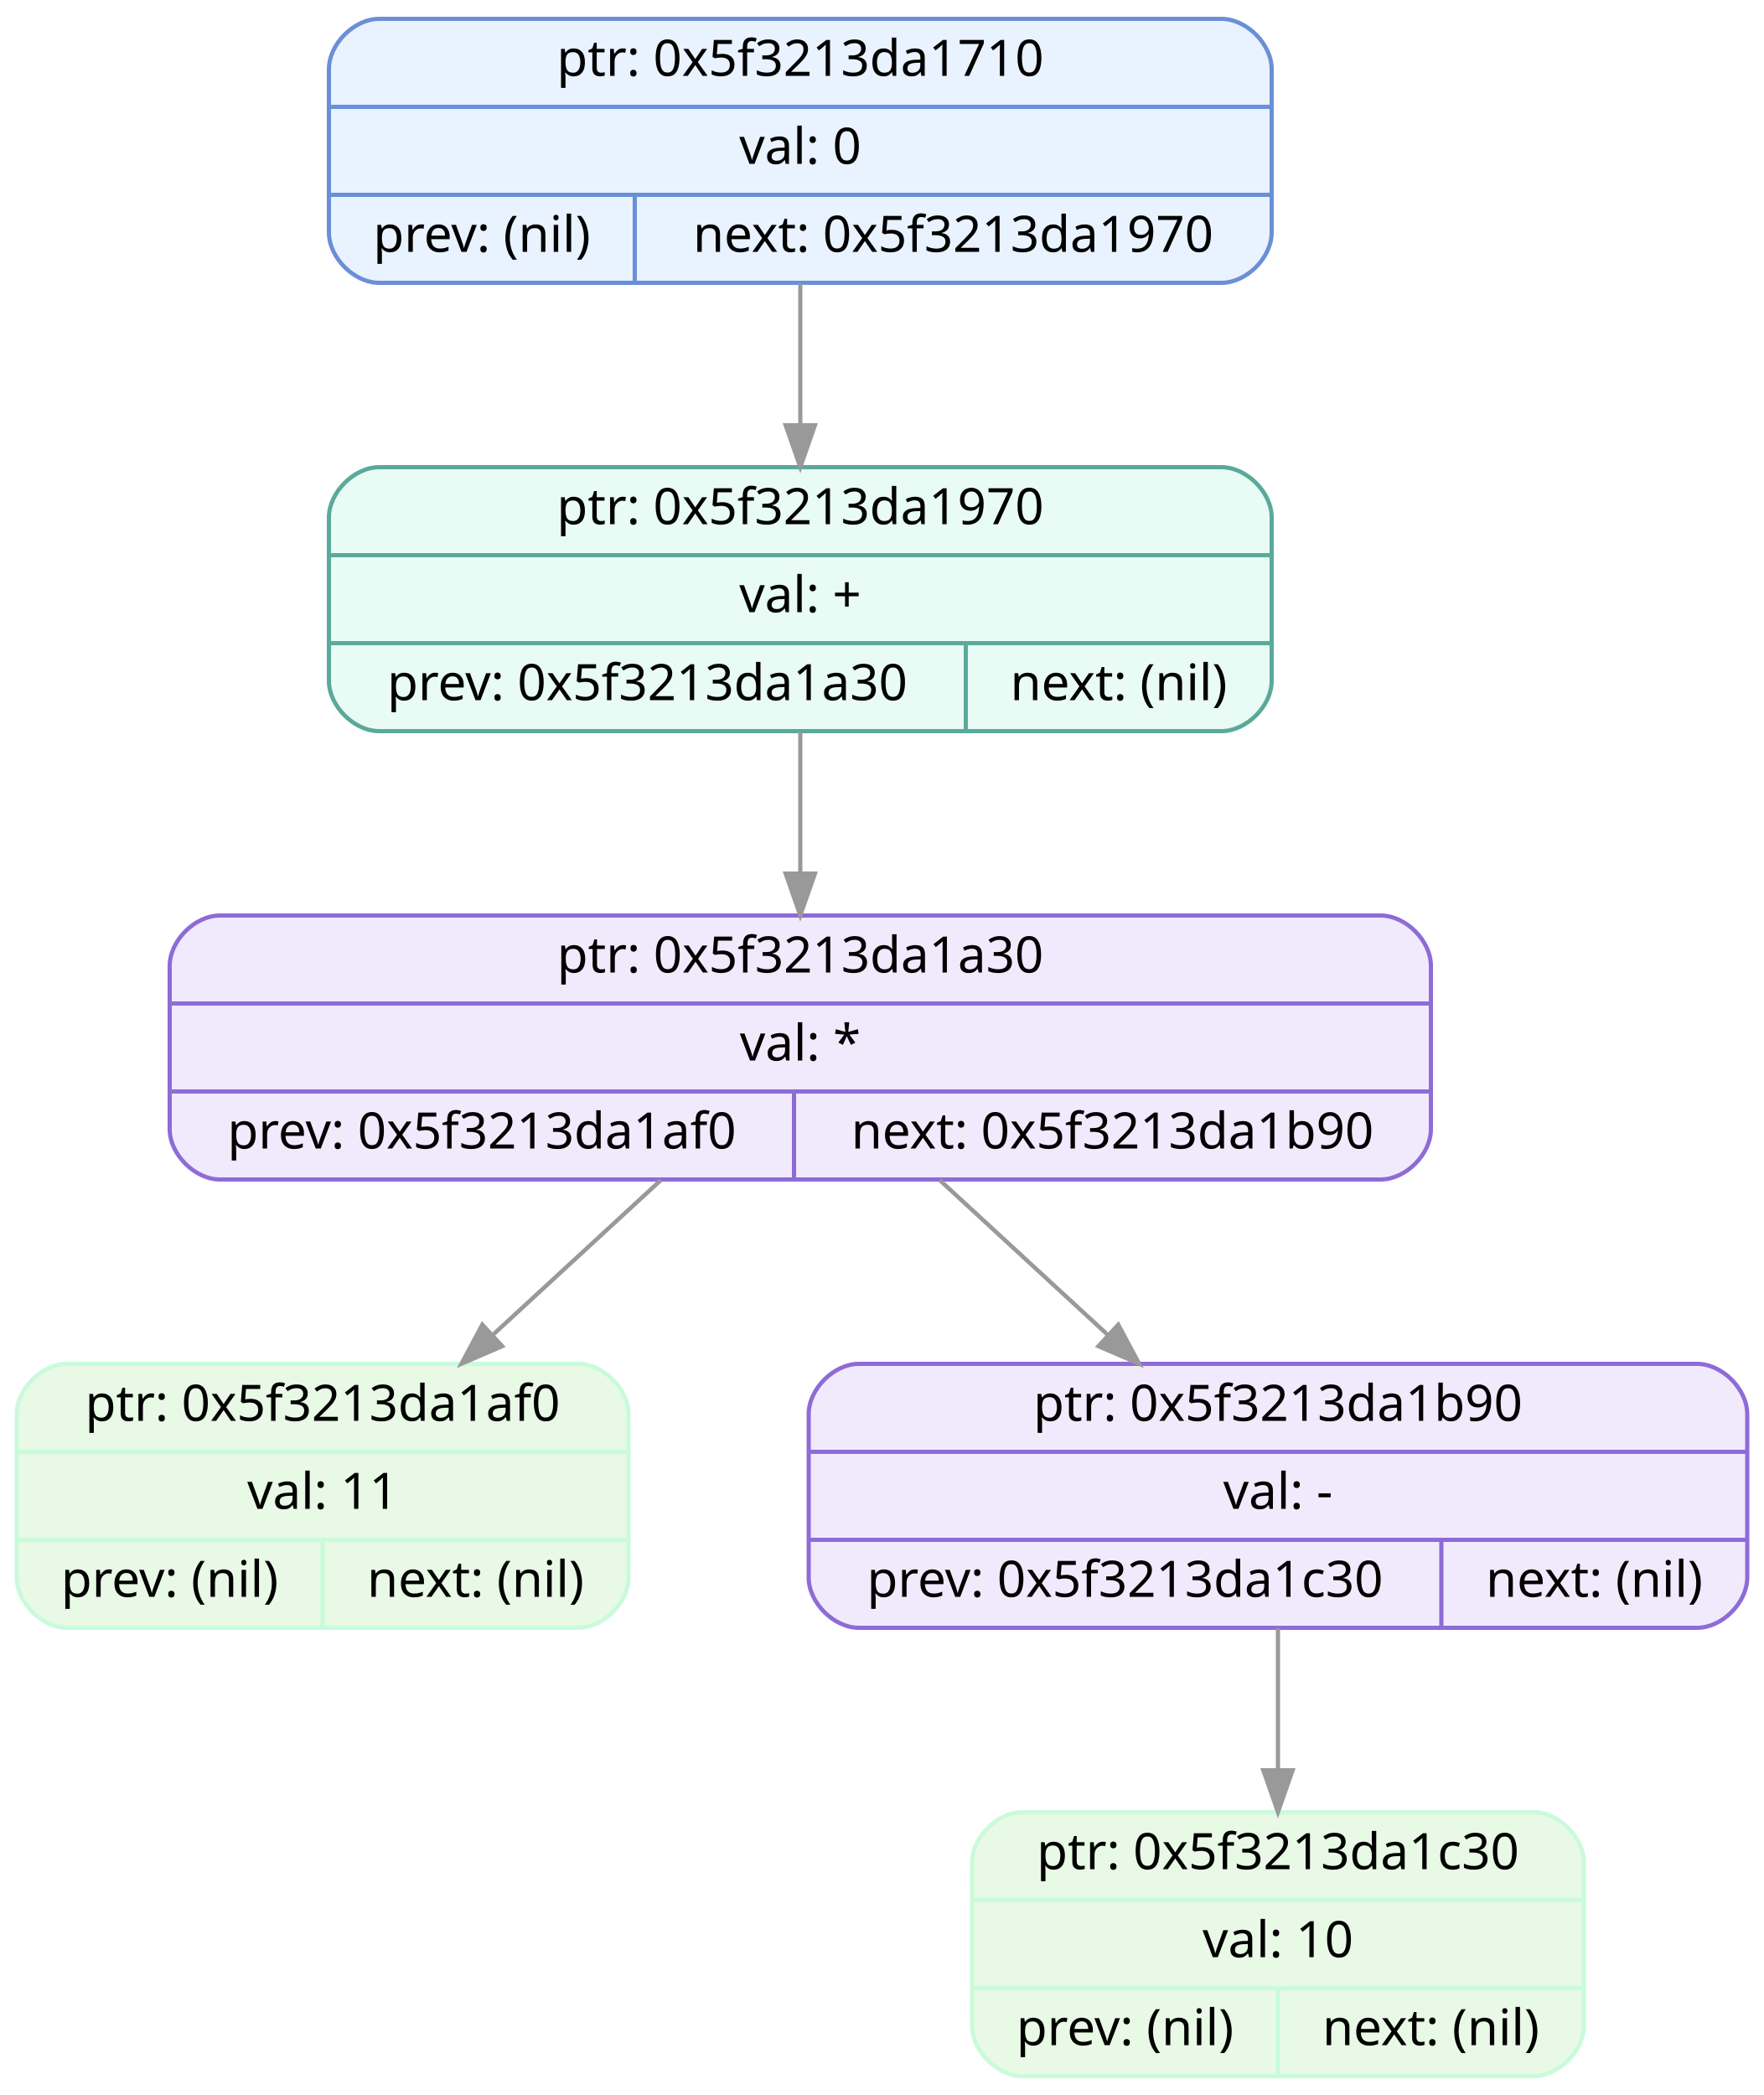
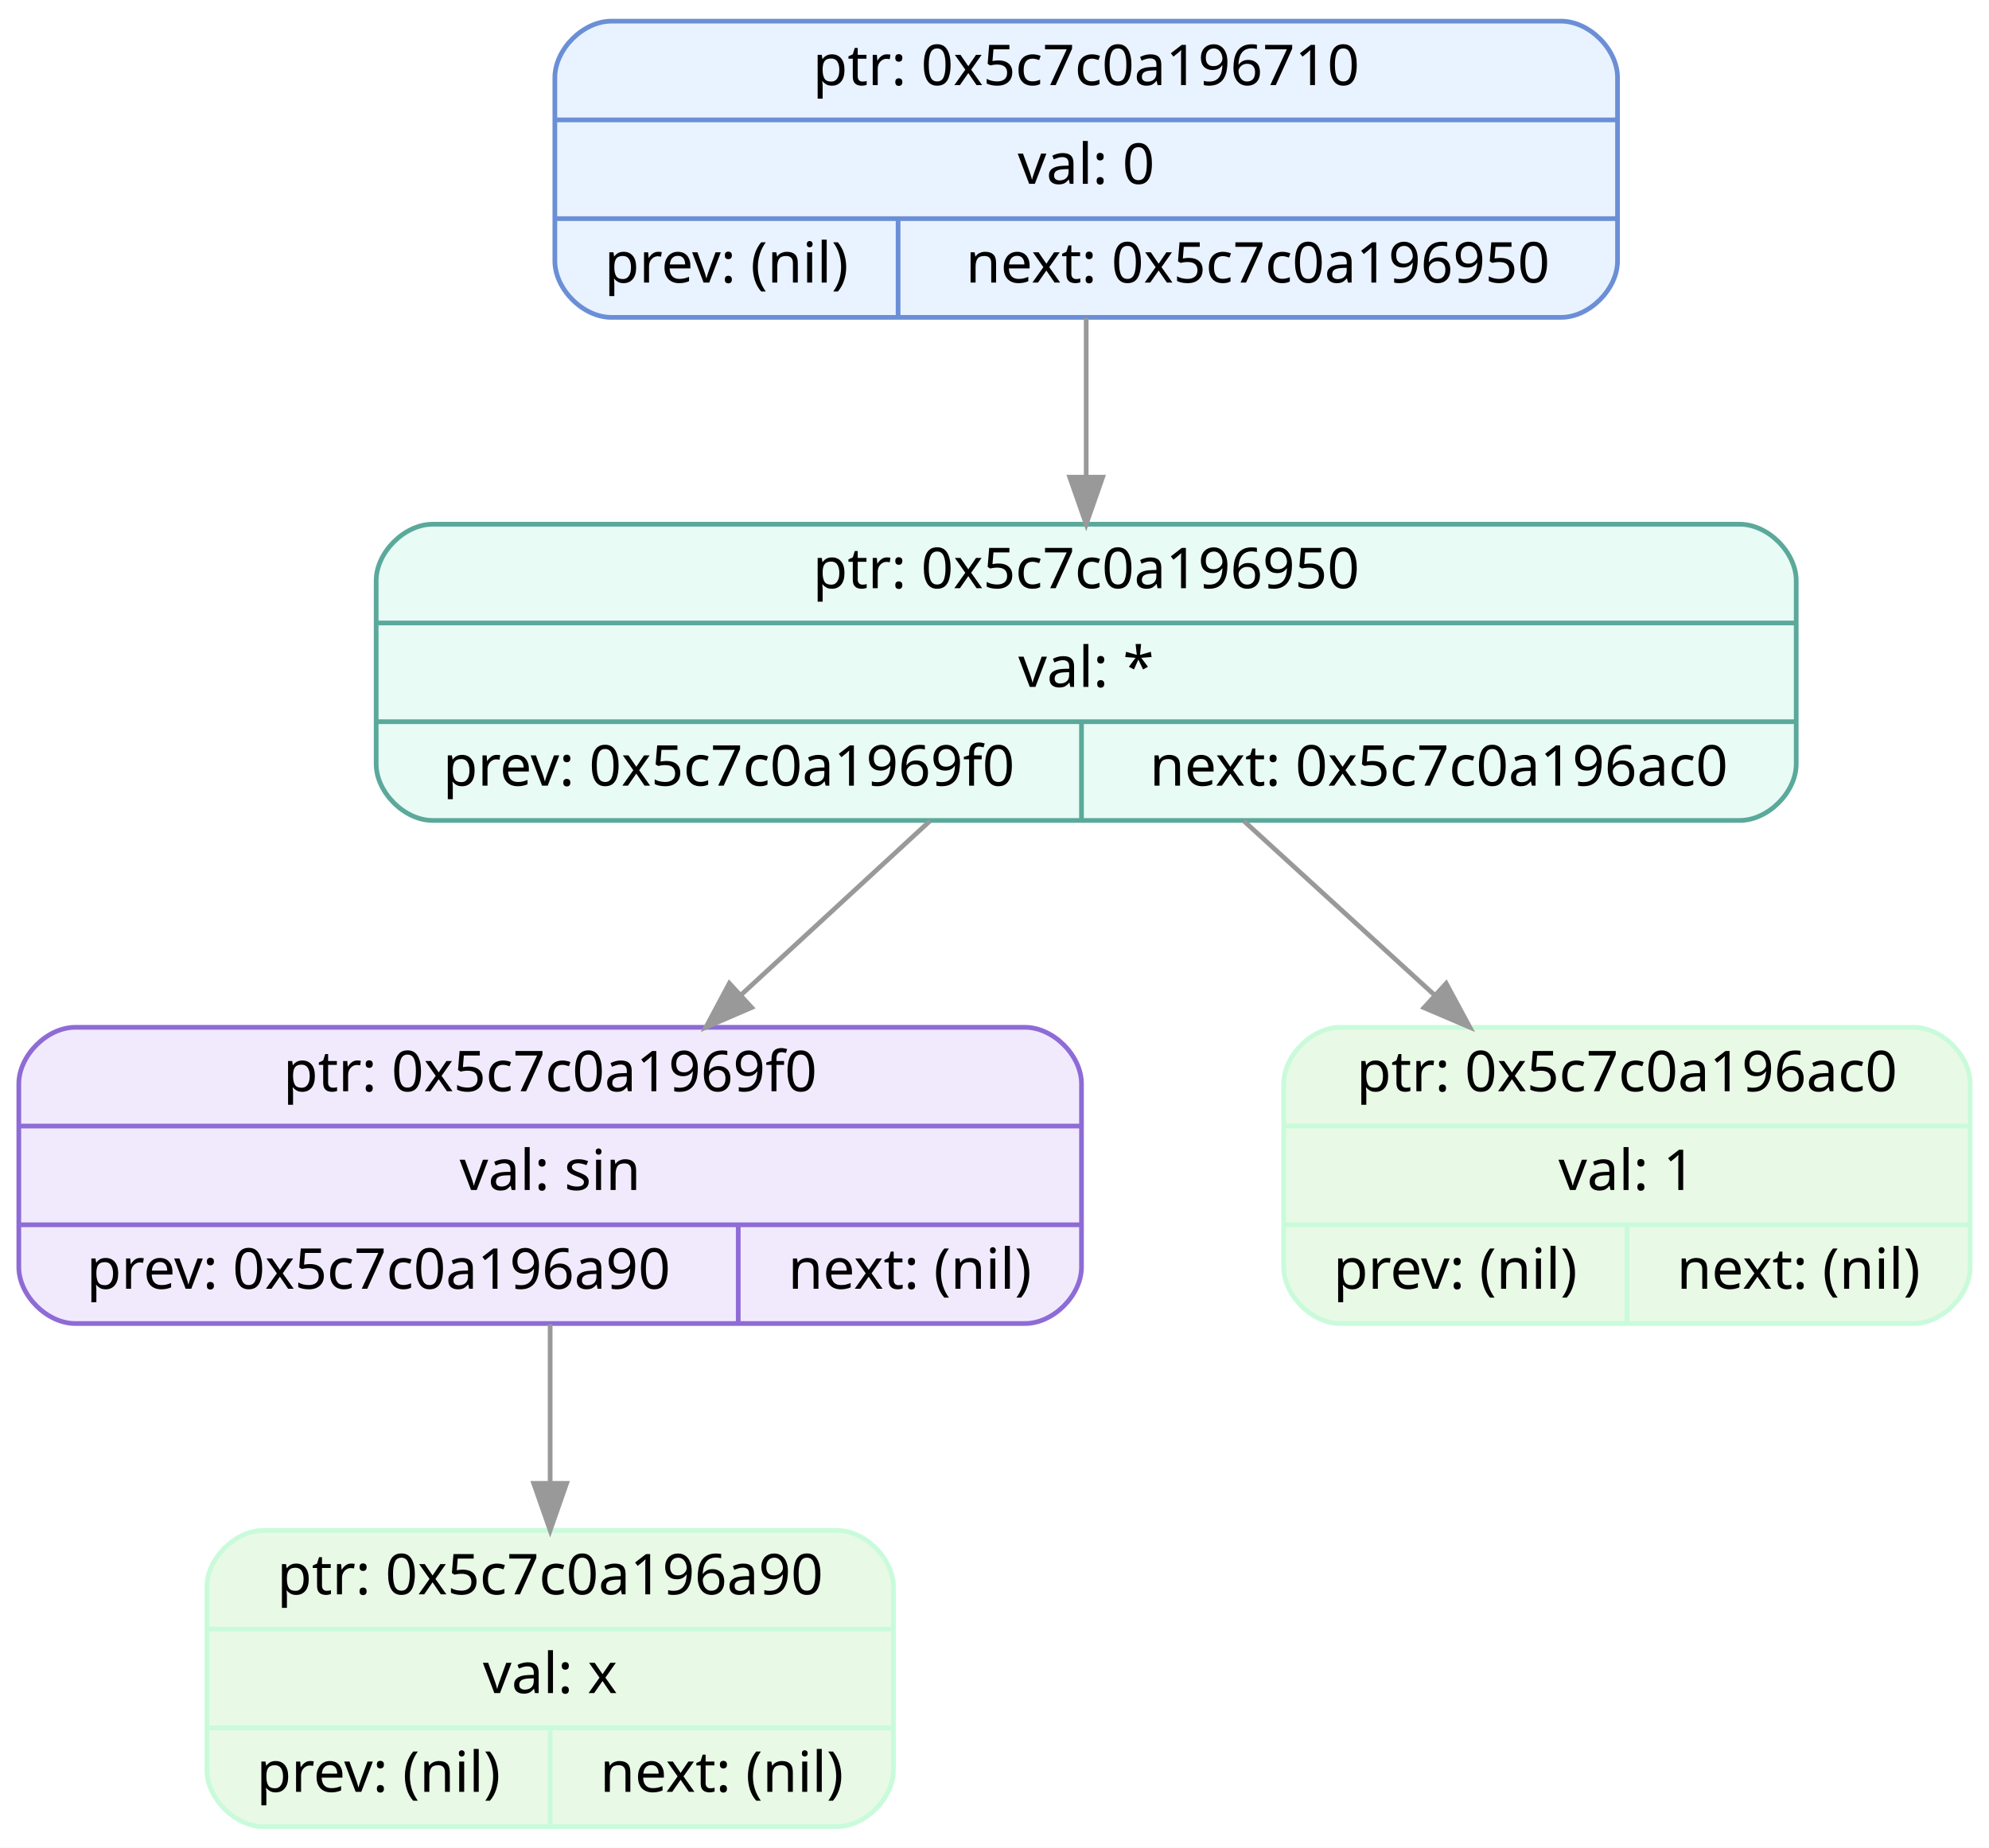
- <svg xmlns="http://www.w3.org/2000/svg" width="421pt" height="500pt" viewBox="0.00 0.00 421.00 500.00">
-   <g id="graph0" class="graph" transform="scale(1 1) rotate(0) translate(4 496)">
-     <polygon fill="white" stroke="transparent" points="-4,4 -4,-496 417,-496 417,4 -4,4" />
+ <svg xmlns="http://www.w3.org/2000/svg" width="423pt" height="393pt" viewBox="0.00 0.00 423.00 393.00">
+   <g id="graph0" class="graph" transform="scale(1 1) rotate(0) translate(4 389)">
+     <polygon fill="white" stroke="transparent" points="-4,4 -4,-389 419,-389 419,4 -4,4" />
    <g id="node1" class="node">
-       <path fill="#e9f2ff" stroke="#6b8fd6" d="M86.5,-428.5C86.5,-428.5 287.5,-428.5 287.5,-428.5 293.5,-428.5 299.5,-434.5 299.5,-440.5 299.5,-440.5 299.5,-479.5 299.5,-479.5 299.5,-485.5 293.5,-491.5 287.5,-491.5 287.5,-491.5 86.5,-491.5 86.5,-491.5 80.5,-491.5 74.5,-485.5 74.5,-479.5 74.5,-479.5 74.5,-440.5 74.5,-440.5 74.5,-434.5 80.5,-428.5 86.5,-428.5" />
-       <text text-anchor="middle" x="187" y="-477.9" font-family="Fira Mono" font-size="12.00">ptr: 0x5f3213da1710</text>
-       <polyline fill="none" stroke="#6b8fd6" points="74.5,-470.5 299.5,-470.5 " />
-       <text text-anchor="middle" x="187" y="-456.9" font-family="Fira Mono" font-size="12.00">val: 0</text>
-       <polyline fill="none" stroke="#6b8fd6" points="74.5,-449.5 299.5,-449.5 " />
-       <text text-anchor="middle" x="111" y="-435.9" font-family="Fira Mono" font-size="12.00">prev: (nil)</text>
-       <polyline fill="none" stroke="#6b8fd6" points="147.5,-428.5 147.5,-449.5 " />
-       <text text-anchor="middle" x="223.5" y="-435.9" font-family="Fira Mono" font-size="12.00">next: 0x5f3213da1970</text>
+       <path fill="#e9f2ff" stroke="#6b8fd6" d="M126,-321.5C126,-321.5 328,-321.5 328,-321.5 334,-321.5 340,-327.5 340,-333.5 340,-333.5 340,-372.5 340,-372.5 340,-378.5 334,-384.5 328,-384.5 328,-384.5 126,-384.5 126,-384.5 120,-384.5 114,-378.5 114,-372.5 114,-372.5 114,-333.5 114,-333.5 114,-327.5 120,-321.5 126,-321.5" />
+       <text text-anchor="middle" x="227" y="-370.9" font-family="Fira Mono" font-size="12.00">ptr: 0x5c7c0a196710</text>
+       <polyline fill="none" stroke="#6b8fd6" points="114,-363.5 340,-363.5 " />
+       <text text-anchor="middle" x="227" y="-349.9" font-family="Fira Mono" font-size="12.00">val: 0</text>
+       <polyline fill="none" stroke="#6b8fd6" points="114,-342.5 340,-342.5 " />
+       <text text-anchor="middle" x="150.5" y="-328.9" font-family="Fira Mono" font-size="12.00">prev: (nil)</text>
+       <polyline fill="none" stroke="#6b8fd6" points="187,-321.5 187,-342.5 " />
+       <text text-anchor="middle" x="263.5" y="-328.9" font-family="Fira Mono" font-size="12.00">next: 0x5c7c0a196950</text>
    </g>
    <g id="node2" class="node">
-       <path fill="#e9fbf5" stroke="#5aa99b" d="M86.5,-321.5C86.5,-321.5 287.5,-321.5 287.5,-321.5 293.5,-321.5 299.5,-327.5 299.5,-333.5 299.5,-333.5 299.5,-372.5 299.5,-372.5 299.5,-378.5 293.5,-384.5 287.5,-384.5 287.5,-384.5 86.5,-384.5 86.5,-384.5 80.5,-384.5 74.5,-378.5 74.5,-372.5 74.5,-372.5 74.5,-333.5 74.5,-333.5 74.5,-327.5 80.5,-321.5 86.5,-321.5" />
-       <text text-anchor="middle" x="187" y="-370.9" font-family="Fira Mono" font-size="12.00">ptr: 0x5f3213da1970</text>
-       <polyline fill="none" stroke="#5aa99b" points="74.5,-363.5 299.5,-363.5 " />
-       <text text-anchor="middle" x="187" y="-349.9" font-family="Fira Mono" font-size="12.00">val: +</text>
-       <polyline fill="none" stroke="#5aa99b" points="74.5,-342.5 299.5,-342.5 " />
-       <text text-anchor="middle" x="150.5" y="-328.9" font-family="Fira Mono" font-size="12.00">prev: 0x5f3213da1a30</text>
-       <polyline fill="none" stroke="#5aa99b" points="226.5,-321.5 226.5,-342.5 " />
-       <text text-anchor="middle" x="263" y="-328.9" font-family="Fira Mono" font-size="12.00">next: (nil)</text>
+       <path fill="#e9fbf5" stroke="#5aa99b" d="M88,-214.5C88,-214.5 366,-214.5 366,-214.5 372,-214.5 378,-220.5 378,-226.5 378,-226.5 378,-265.5 378,-265.5 378,-271.5 372,-277.5 366,-277.5 366,-277.5 88,-277.5 88,-277.5 82,-277.5 76,-271.5 76,-265.5 76,-265.5 76,-226.5 76,-226.5 76,-220.5 82,-214.5 88,-214.5" />
+       <text text-anchor="middle" x="227" y="-263.9" font-family="Fira Mono" font-size="12.00">ptr: 0x5c7c0a196950</text>
+       <polyline fill="none" stroke="#5aa99b" points="76,-256.5 378,-256.5 " />
+       <text text-anchor="middle" x="227" y="-242.9" font-family="Fira Mono" font-size="12.00">val: *</text>
+       <polyline fill="none" stroke="#5aa99b" points="76,-235.5 378,-235.5 " />
+       <text text-anchor="middle" x="151" y="-221.9" font-family="Fira Mono" font-size="12.00">prev: 0x5c7c0a1969f0</text>
+       <polyline fill="none" stroke="#5aa99b" points="226,-214.5 226,-235.5 " />
+       <text text-anchor="middle" x="302" y="-221.9" font-family="Fira Mono" font-size="12.00">next: 0x5c7c0a196ac0</text>
    </g>
    <g id="edge1" class="edge">
-       <path fill="none" stroke="#999999" d="M187,-428.35C187,-417.78 187,-405.78 187,-394.54" />
-       <polygon fill="#999999" stroke="#999999" points="190.5,-394.51 187,-384.51 183.5,-394.51 190.5,-394.51" />
+       <path fill="none" stroke="#999999" d="M227,-321.35C227,-310.78 227,-298.78 227,-287.54" />
+       <polygon fill="#999999" stroke="#999999" points="230.5,-287.51 227,-277.51 223.5,-287.51 230.5,-287.51" />
    </g>
    <g id="node3" class="node">
-       <path fill="#f1eafd" stroke="#8e6bd6" d="M48.5,-214.5C48.5,-214.5 325.5,-214.5 325.5,-214.5 331.5,-214.5 337.5,-220.5 337.5,-226.5 337.5,-226.5 337.5,-265.5 337.5,-265.5 337.5,-271.5 331.5,-277.5 325.5,-277.5 325.5,-277.5 48.5,-277.5 48.5,-277.5 42.5,-277.5 36.5,-271.5 36.5,-265.5 36.5,-265.5 36.5,-226.5 36.5,-226.5 36.5,-220.5 42.5,-214.5 48.5,-214.5" />
-       <text text-anchor="middle" x="187" y="-263.9" font-family="Fira Mono" font-size="12.00">ptr: 0x5f3213da1a30</text>
-       <polyline fill="none" stroke="#8e6bd6" points="36.5,-256.5 337.5,-256.5 " />
-       <text text-anchor="middle" x="187" y="-242.9" font-family="Fira Mono" font-size="12.00">val: *</text>
-       <polyline fill="none" stroke="#8e6bd6" points="36.5,-235.5 337.5,-235.5 " />
-       <text text-anchor="middle" x="111" y="-221.9" font-family="Fira Mono" font-size="12.00">prev: 0x5f3213da1af0</text>
-       <polyline fill="none" stroke="#8e6bd6" points="185.5,-214.5 185.5,-235.5 " />
-       <text text-anchor="middle" x="261.5" y="-221.9" font-family="Fira Mono" font-size="12.00">next: 0x5f3213da1b90</text>
+       <path fill="#f1eafd" stroke="#8e6bd6" d="M12,-107.5C12,-107.5 214,-107.5 214,-107.5 220,-107.5 226,-113.5 226,-119.5 226,-119.5 226,-158.5 226,-158.5 226,-164.5 220,-170.5 214,-170.5 214,-170.5 12,-170.5 12,-170.5 6,-170.5 0,-164.5 0,-158.5 0,-158.5 0,-119.5 0,-119.5 0,-113.5 6,-107.5 12,-107.5" />
+       <text text-anchor="middle" x="113" y="-156.9" font-family="Fira Mono" font-size="12.00">ptr: 0x5c7c0a1969f0</text>
+       <polyline fill="none" stroke="#8e6bd6" points="0,-149.5 226,-149.5 " />
+       <text text-anchor="middle" x="113" y="-135.9" font-family="Fira Mono" font-size="12.00">val: sin</text>
+       <polyline fill="none" stroke="#8e6bd6" points="0,-128.5 226,-128.5 " />
+       <text text-anchor="middle" x="76.5" y="-114.9" font-family="Fira Mono" font-size="12.00">prev: 0x5c7c0a196a90</text>
+       <polyline fill="none" stroke="#8e6bd6" points="153,-107.5 153,-128.5 " />
+       <text text-anchor="middle" x="189.5" y="-114.9" font-family="Fira Mono" font-size="12.00">next: (nil)</text>
    </g>
    <g id="edge2" class="edge">
-       <path fill="none" stroke="#999999" d="M187,-321.35C187,-310.78 187,-298.78 187,-287.54" />
-       <polygon fill="#999999" stroke="#999999" points="190.5,-287.51 187,-277.51 183.5,-287.51 190.5,-287.51" />
+       <path fill="none" stroke="#999999" d="M193.72,-214.35C181.19,-202.81 166.81,-189.56 153.68,-177.47" />
+       <polygon fill="#999999" stroke="#999999" points="155.85,-174.71 146.12,-170.51 151.11,-179.86 155.85,-174.71" />
+     </g>
+     <g id="node5" class="node">
+       <path fill="#e8f9e5" stroke="#c9fbdb" d="M281,-107.5C281,-107.5 403,-107.5 403,-107.5 409,-107.5 415,-113.5 415,-119.5 415,-119.5 415,-158.5 415,-158.5 415,-164.5 409,-170.5 403,-170.5 403,-170.5 281,-170.5 281,-170.5 275,-170.5 269,-164.5 269,-158.5 269,-158.5 269,-119.5 269,-119.5 269,-113.5 275,-107.5 281,-107.5" />
+       <text text-anchor="middle" x="342" y="-156.9" font-family="Fira Mono" font-size="12.00">ptr: 0x5c7c0a196ac0</text>
+       <polyline fill="none" stroke="#c9fbdb" points="269,-149.5 415,-149.5 " />
+       <text text-anchor="middle" x="342" y="-135.9" font-family="Fira Mono" font-size="12.00">val: 1</text>
+       <polyline fill="none" stroke="#c9fbdb" points="269,-128.5 415,-128.5 " />
+       <text text-anchor="middle" x="305.5" y="-114.9" font-family="Fira Mono" font-size="12.00">prev: (nil)</text>
+       <polyline fill="none" stroke="#c9fbdb" points="342,-107.5 342,-128.5 " />
+       <text text-anchor="middle" x="378.5" y="-114.9" font-family="Fira Mono" font-size="12.00">next: (nil)</text>
+     </g>
+     <g id="edge3" class="edge">
+       <path fill="none" stroke="#999999" d="M260.57,-214.35C273.21,-202.81 287.72,-189.56 300.96,-177.47" />
+       <polygon fill="#999999" stroke="#999999" points="303.56,-179.84 308.59,-170.51 298.84,-174.67 303.56,-179.84" />
    </g>
    <g id="node4" class="node">
-       <path fill="#e8f9e5" stroke="#c9fbdb" d="M12,-107.5C12,-107.5 134,-107.5 134,-107.5 140,-107.5 146,-113.5 146,-119.5 146,-119.5 146,-158.5 146,-158.5 146,-164.5 140,-170.5 134,-170.5 134,-170.5 12,-170.5 12,-170.5 6,-170.5 0,-164.5 0,-158.5 0,-158.5 0,-119.5 0,-119.5 0,-113.5 6,-107.5 12,-107.5" />
-       <text text-anchor="middle" x="73" y="-156.9" font-family="Fira Mono" font-size="12.00">ptr: 0x5f3213da1af0</text>
-       <polyline fill="none" stroke="#c9fbdb" points="0,-149.5 146,-149.5 " />
-       <text text-anchor="middle" x="73" y="-135.9" font-family="Fira Mono" font-size="12.00">val: 11</text>
-       <polyline fill="none" stroke="#c9fbdb" points="0,-128.5 146,-128.5 " />
-       <text text-anchor="middle" x="36.5" y="-114.9" font-family="Fira Mono" font-size="12.00">prev: (nil)</text>
-       <polyline fill="none" stroke="#c9fbdb" points="73,-107.5 73,-128.5 " />
-       <text text-anchor="middle" x="109.5" y="-114.9" font-family="Fira Mono" font-size="12.00">next: (nil)</text>
-     </g>
-     <g id="edge3" class="edge">
-       <path fill="none" stroke="#999999" d="M153.72,-214.35C141.19,-202.81 126.81,-189.56 113.68,-177.47" />
-       <polygon fill="#999999" stroke="#999999" points="115.85,-174.71 106.12,-170.51 111.11,-179.86 115.85,-174.71" />
-     </g>
-     <g id="node5" class="node">
-       <path fill="#f1eafd" stroke="#8e6bd6" d="M201,-107.5C201,-107.5 401,-107.5 401,-107.5 407,-107.5 413,-113.5 413,-119.5 413,-119.5 413,-158.5 413,-158.5 413,-164.5 407,-170.5 401,-170.5 401,-170.5 201,-170.5 201,-170.5 195,-170.5 189,-164.5 189,-158.5 189,-158.5 189,-119.5 189,-119.5 189,-113.5 195,-107.5 201,-107.5" />
-       <text text-anchor="middle" x="301" y="-156.9" font-family="Fira Mono" font-size="12.00">ptr: 0x5f3213da1b90</text>
-       <polyline fill="none" stroke="#8e6bd6" points="189,-149.5 413,-149.5 " />
-       <text text-anchor="middle" x="301" y="-135.9" font-family="Fira Mono" font-size="12.00">val: -</text>
-       <polyline fill="none" stroke="#8e6bd6" points="189,-128.5 413,-128.5 " />
-       <text text-anchor="middle" x="264.5" y="-114.9" font-family="Fira Mono" font-size="12.00">prev: 0x5f3213da1c30</text>
-       <polyline fill="none" stroke="#8e6bd6" points="340,-107.5 340,-128.5 " />
-       <text text-anchor="middle" x="376.5" y="-114.9" font-family="Fira Mono" font-size="12.00">next: (nil)</text>
+       <path fill="#e8f9e5" stroke="#c9fbdb" d="M52,-0.5C52,-0.5 174,-0.5 174,-0.5 180,-0.5 186,-6.5 186,-12.5 186,-12.5 186,-51.5 186,-51.5 186,-57.5 180,-63.5 174,-63.5 174,-63.5 52,-63.5 52,-63.5 46,-63.5 40,-57.5 40,-51.5 40,-51.5 40,-12.5 40,-12.5 40,-6.5 46,-0.5 52,-0.5" />
+       <text text-anchor="middle" x="113" y="-49.9" font-family="Fira Mono" font-size="12.00">ptr: 0x5c7c0a196a90</text>
+       <polyline fill="none" stroke="#c9fbdb" points="40,-42.5 186,-42.5 " />
+       <text text-anchor="middle" x="113" y="-28.9" font-family="Fira Mono" font-size="12.00">val: x</text>
+       <polyline fill="none" stroke="#c9fbdb" points="40,-21.5 186,-21.5 " />
+       <text text-anchor="middle" x="76.5" y="-7.9" font-family="Fira Mono" font-size="12.00">prev: (nil)</text>
+       <polyline fill="none" stroke="#c9fbdb" points="113,-0.5 113,-21.5 " />
+       <text text-anchor="middle" x="149.5" y="-7.9" font-family="Fira Mono" font-size="12.00">next: (nil)</text>
    </g>
    <g id="edge4" class="edge">
-       <path fill="none" stroke="#999999" d="M220.28,-214.35C232.81,-202.81 247.19,-189.56 260.32,-177.47" />
-       <polygon fill="#999999" stroke="#999999" points="262.89,-179.86 267.88,-170.51 258.15,-174.71 262.89,-179.86" />
-     </g>
-     <g id="node6" class="node">
-       <path fill="#e8f9e5" stroke="#c9fbdb" d="M240,-0.5C240,-0.5 362,-0.5 362,-0.5 368,-0.5 374,-6.5 374,-12.5 374,-12.5 374,-51.5 374,-51.5 374,-57.5 368,-63.5 362,-63.5 362,-63.5 240,-63.5 240,-63.5 234,-63.5 228,-57.5 228,-51.5 228,-51.5 228,-12.5 228,-12.5 228,-6.5 234,-0.5 240,-0.5" />
-       <text text-anchor="middle" x="301" y="-49.9" font-family="Fira Mono" font-size="12.00">ptr: 0x5f3213da1c30</text>
-       <polyline fill="none" stroke="#c9fbdb" points="228,-42.5 374,-42.5 " />
-       <text text-anchor="middle" x="301" y="-28.9" font-family="Fira Mono" font-size="12.00">val: 10</text>
-       <polyline fill="none" stroke="#c9fbdb" points="228,-21.5 374,-21.5 " />
-       <text text-anchor="middle" x="264.5" y="-7.9" font-family="Fira Mono" font-size="12.00">prev: (nil)</text>
-       <polyline fill="none" stroke="#c9fbdb" points="301,-0.5 301,-21.5 " />
-       <text text-anchor="middle" x="337.5" y="-7.9" font-family="Fira Mono" font-size="12.00">next: (nil)</text>
-     </g>
-     <g id="edge5" class="edge">
-       <path fill="none" stroke="#999999" d="M301,-107.35C301,-96.78 301,-84.78 301,-73.54" />
-       <polygon fill="#999999" stroke="#999999" points="304.5,-73.51 301,-63.51 297.5,-73.51 304.5,-73.51" />
+       <path fill="none" stroke="#999999" d="M113,-107.35C113,-96.78 113,-84.78 113,-73.54" />
+       <polygon fill="#999999" stroke="#999999" points="116.5,-73.51 113,-63.51 109.5,-73.51 116.5,-73.51" />
    </g>
  </g>
</svg>
